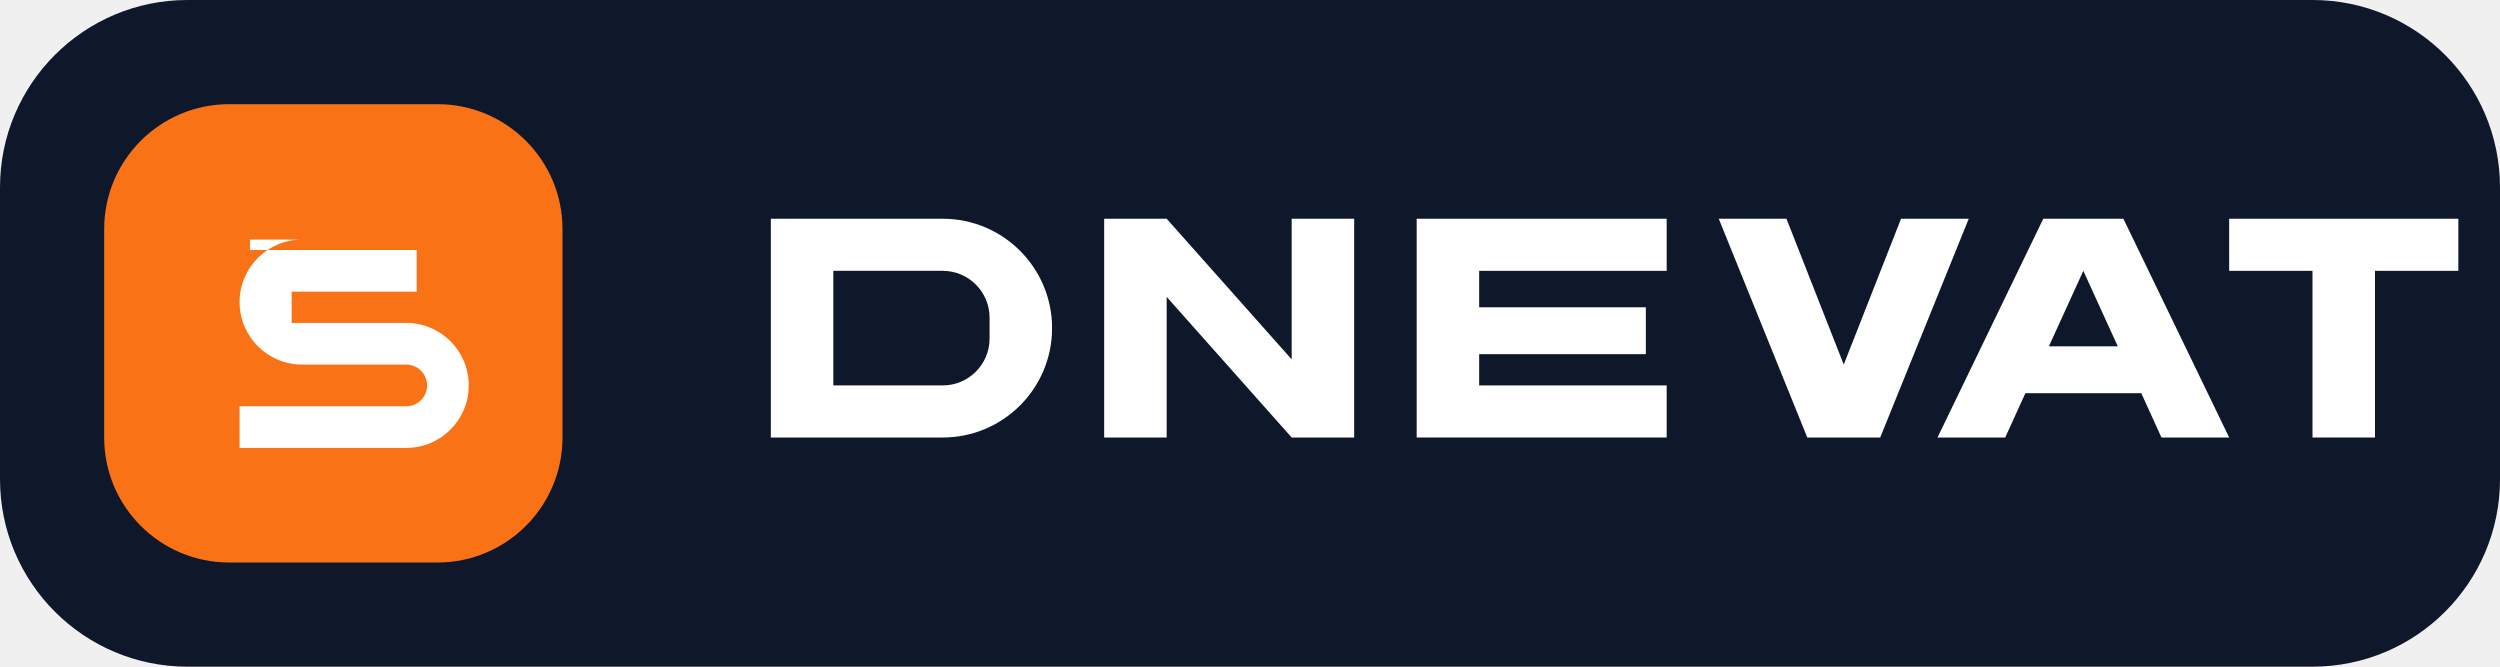
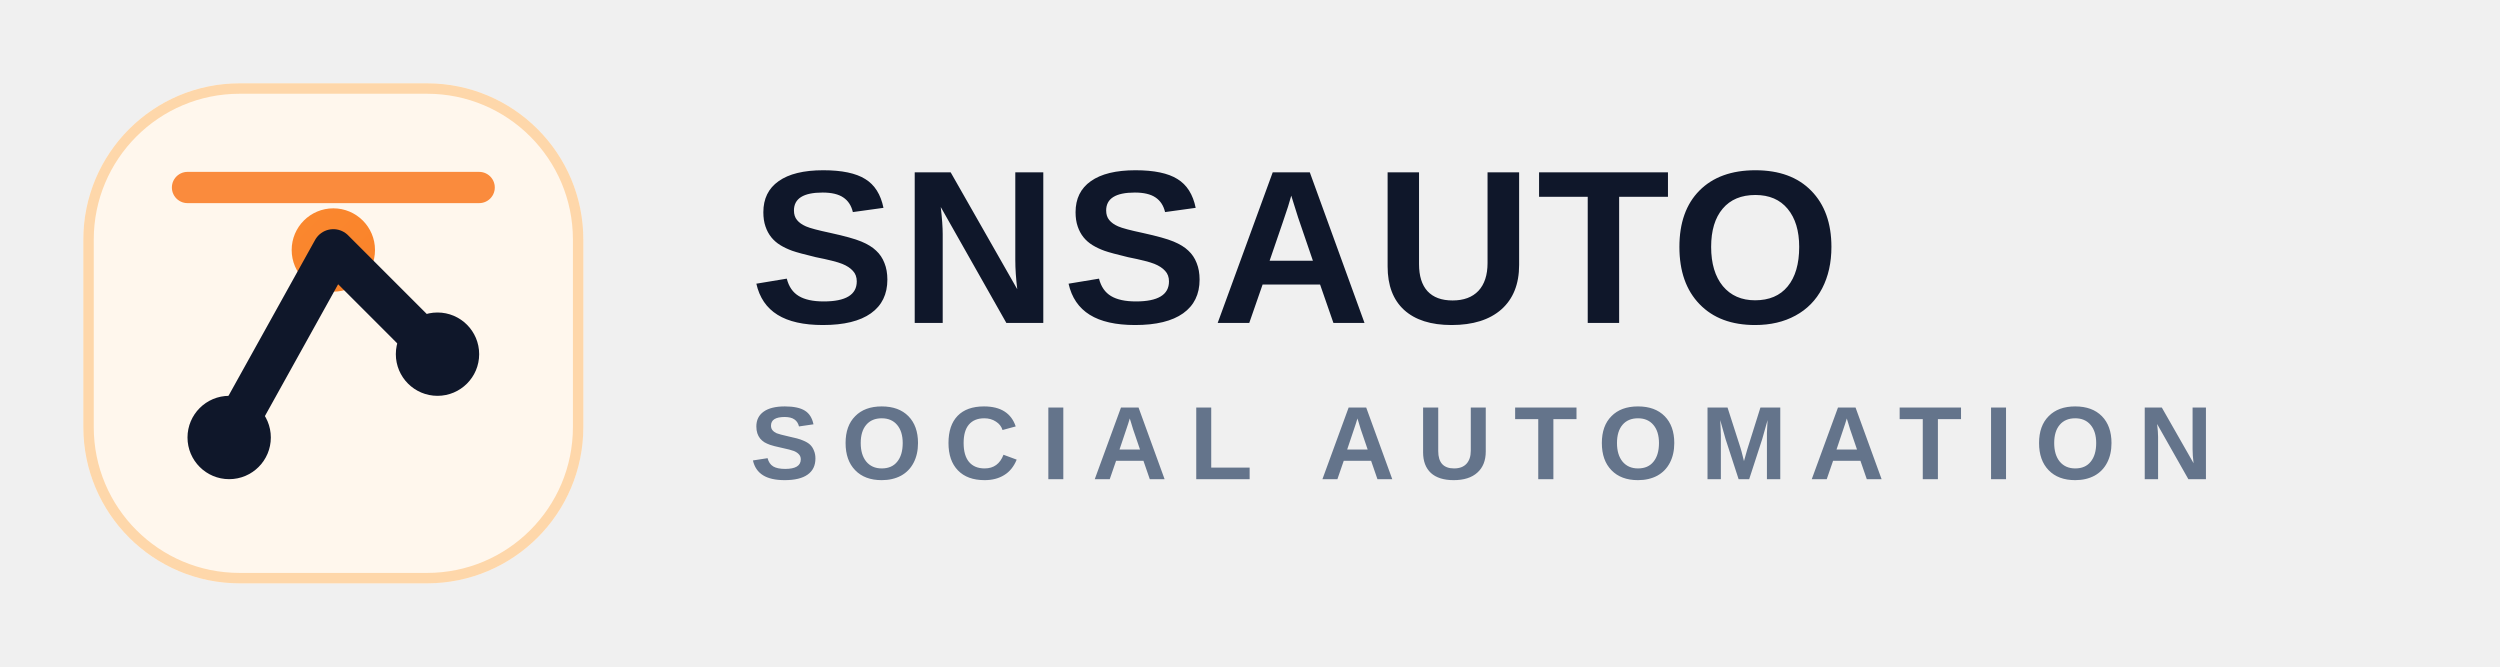
<svg xmlns="http://www.w3.org/2000/svg" width="240" height="64" viewBox="0 0 240 64" fill="none">
-   <rect width="240" height="64" rx="18" fill="#0F172A" />
-   <rect x="10" y="10" width="44" height="44" rx="12" fill="#F97316" />
-   <path d="M24 24H40V28H28V31H39C42.314 31 45 33.686 45 37V37C45 40.314 42.314 43 39 43H23V39H39C40.105 39 41 38.105 41 37C41 35.895 40.105 35 39 35H29C25.686 35 23 32.314 23 29V29C23 25.686 25.686 23 29 23H24V24Z" fill="white" />
-   <path d="M74 21H90.5C96.299 21 101 25.701 101 31.5C101 37.299 96.299 42 90.5 42H74V21ZM80 26V37H90.5C92.985 37 95 34.985 95 32.5V30.5C95 28.015 92.985 26 90.5 26H80Z" fill="white" />
-   <path d="M106 42V21H112L124 34.5V21H130V42H124L112 28.5V42H106Z" fill="white" />
-   <path d="M136 42V21H160V26H142V29.5H158V34H142V37H160V42H136Z" fill="white" />
-   <path d="M165 21H171.5L177 35L182.5 21H189L180.5 42H173.5L165 21Z" fill="white" />
-   <path d="M196.154 21H203.846L214 42H207.5L205.565 37.75H194.435L192.5 42H186L196.154 21ZM196.692 33.25H203.308L200 26L196.692 33.25Z" fill="white" />
-   <path d="M214 21H236V26H228V42H222V26H214V21Z" fill="white" />
+   <defs>
+     <linearGradient id="main-accent" x1="8" y1="8" x2="56" y2="56" gradientUnits="userSpaceOnUse">
+       <stop stop-color="#FB923C" />
+       <stop offset="1" stop-color="#F97316" />
+     </linearGradient>
+   </defs>
+   <rect x="8" y="8" width="48" height="48" rx="15" fill="#FFF7ED" />
+   <rect x="8.5" y="8.5" width="47" height="47" rx="14.5" stroke="#FED7AA" />
+   <circle cx="22" cy="42" r="4" fill="#0F172A" />
+   <circle cx="32" cy="24" r="4" fill="url(#main-accent)" />
+   <circle cx="42" cy="34" r="4" fill="#0F172A" />
+   <path d="M22 42L32 24L42 34" stroke="#0F172A" stroke-width="4" stroke-linecap="round" stroke-linejoin="round" />
+   <path d="M18 18H46" stroke="#F97316" stroke-width="3" stroke-linecap="round" opacity="0.82" />
+   <text x="72" y="31" fill="#0F172A" font-family="Segoe UI, Arial, sans-serif" font-size="21" font-weight="800" letter-spacing="0.4">SNSAUTO</text>
+   <text x="72" y="46" fill="#64748B" font-family="Segoe UI, Arial, sans-serif" font-size="10" font-weight="700" letter-spacing="2.1">SOCIAL AUTOMATION</text>
</svg>
